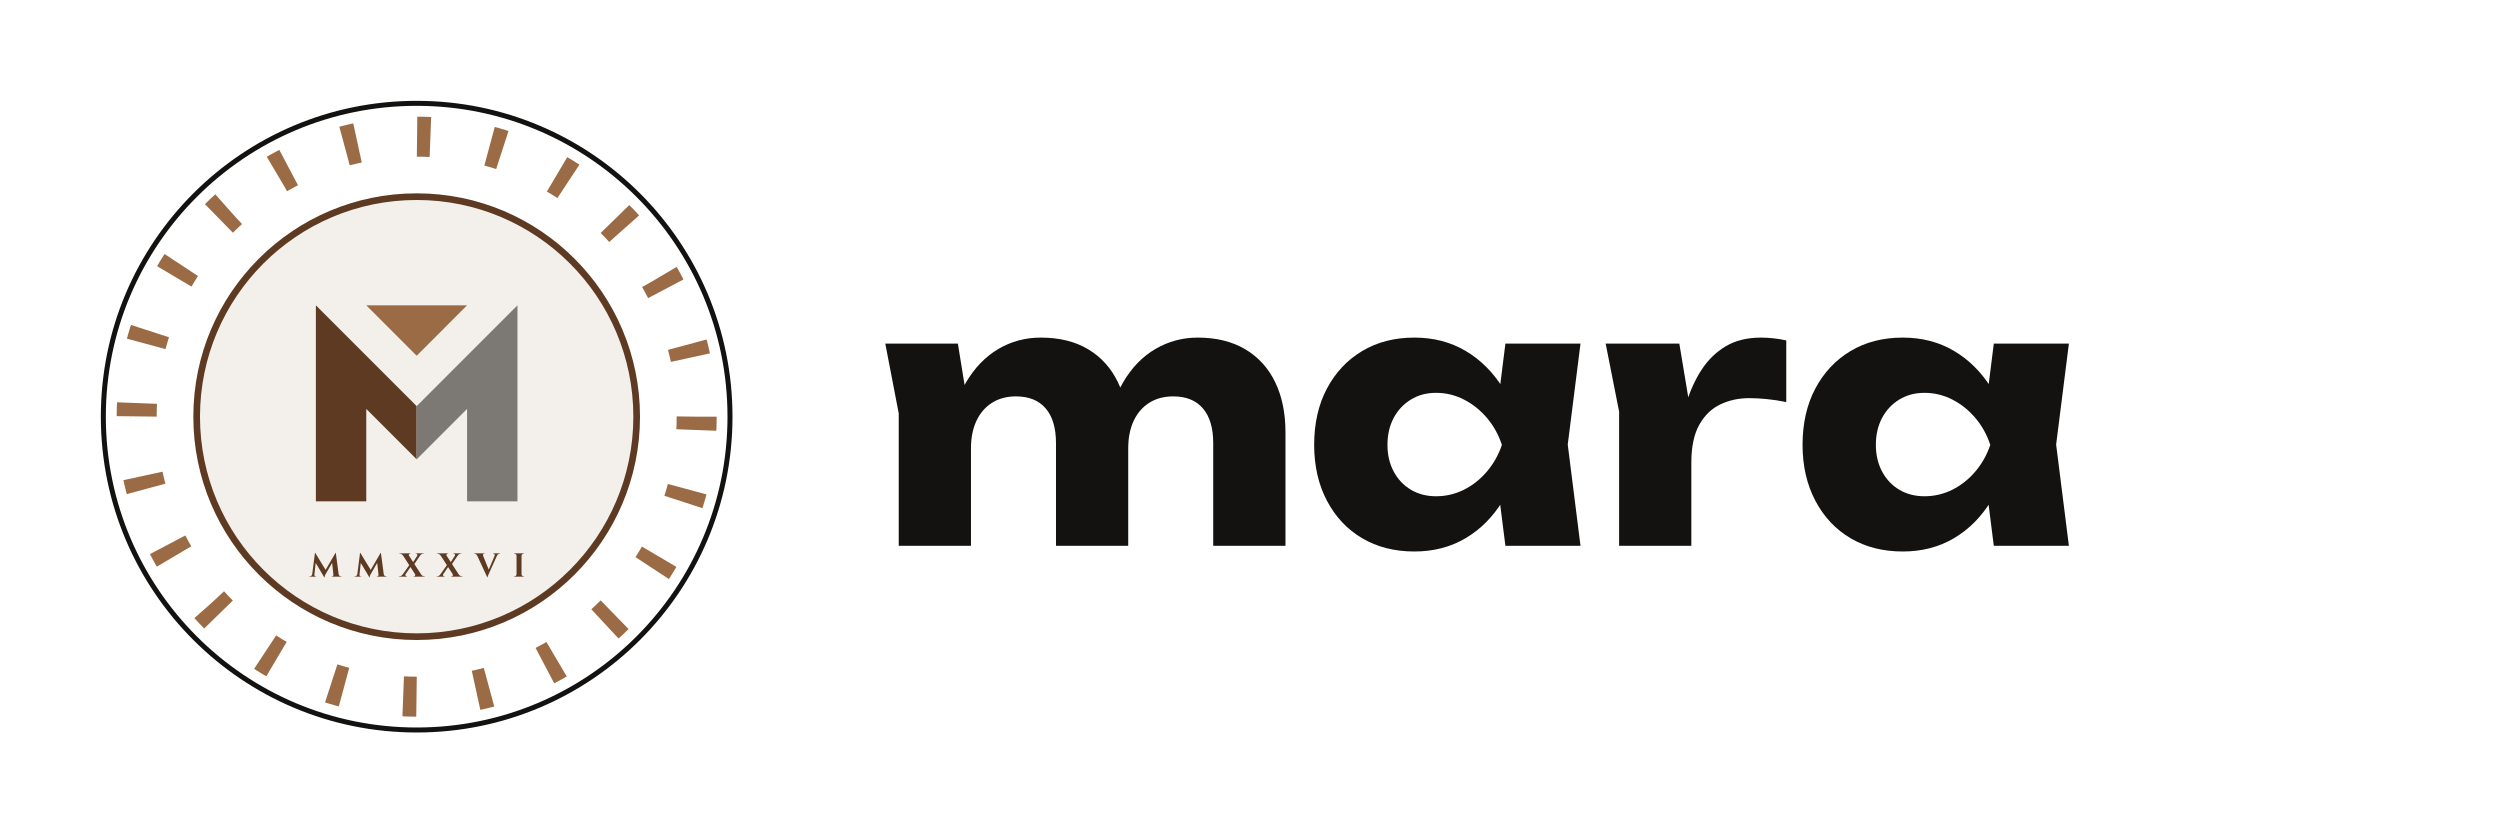
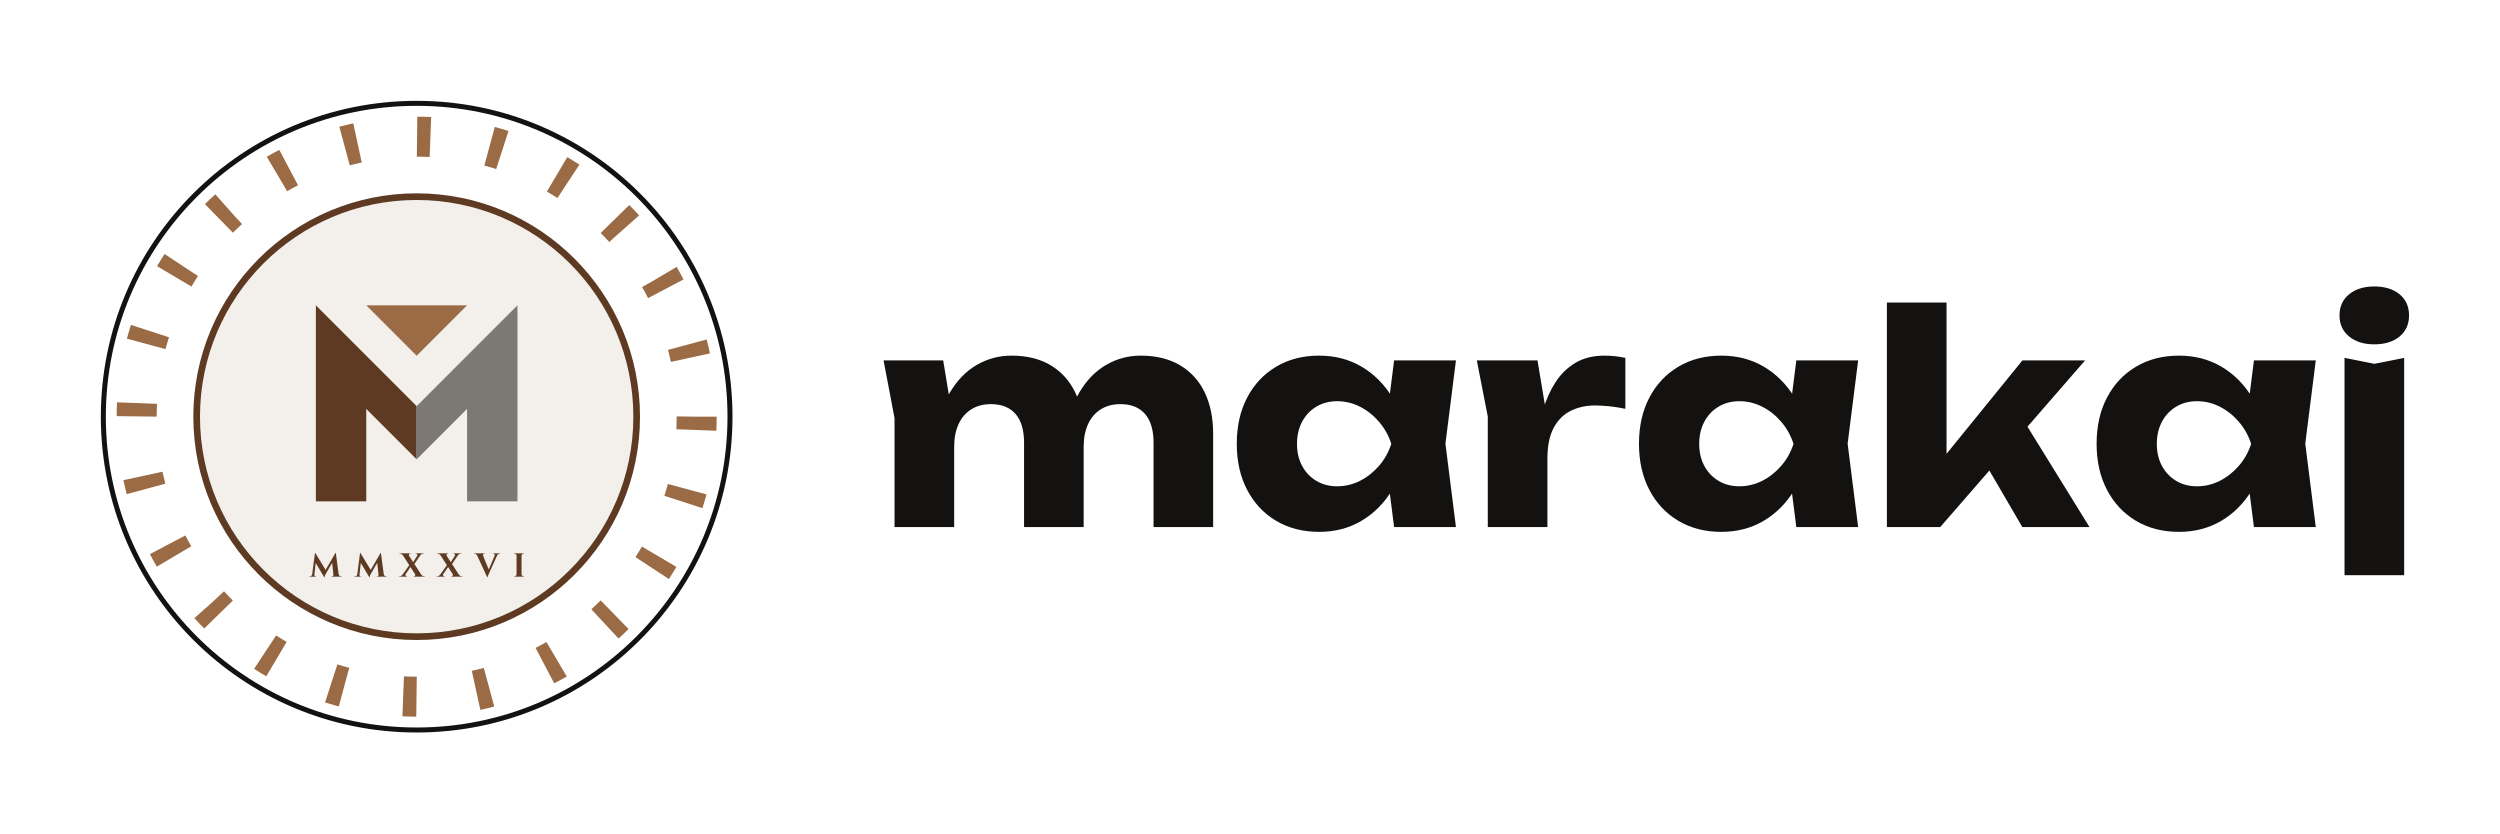
<svg xmlns="http://www.w3.org/2000/svg" xmlns:xlink="http://www.w3.org/1999/xlink" width="1200" height="400" viewBox="0 0 1200 400">
  <defs>
    <g>
      <g id="glyph-0-0">
-         <path d="M 12.484 -11.422 L 12.609 -9.688 L 7.859 -1.438 C 7.859 -1.438 7.801 -1.344 7.688 -1.156 C 7.582 -0.969 7.477 -0.738 7.375 -0.469 C 7.281 -0.207 7.234 0.051 7.234 0.312 L 7.078 0.312 L 6.453 -1.078 Z M 1.625 -1.172 L 1.625 0 L -0.141 0 L -0.141 -0.156 C -0.129 -0.156 -0.082 -0.156 0 -0.156 C 0.07 -0.156 0.109 -0.156 0.109 -0.156 C 0.398 -0.156 0.656 -0.242 0.875 -0.422 C 1.102 -0.598 1.238 -0.848 1.281 -1.172 Z M 2.344 -0.906 C 2.344 -0.895 2.344 -0.883 2.344 -0.875 C 2.344 -0.863 2.344 -0.848 2.344 -0.828 C 2.344 -0.66 2.398 -0.504 2.516 -0.359 C 2.641 -0.211 2.785 -0.141 2.953 -0.141 L 3.219 -0.141 L 3.219 0 L 2.219 0 L 2.219 -0.906 Z M 2.609 -11.422 L 2.75 -11.422 L 3.312 -9.828 L 2.234 0 L 1.141 0 Z M 2.75 -11.422 L 7.984 -2.828 L 7.078 0.312 L 2.344 -7.625 Z M 12.625 -11.422 L 14.141 0 L 11.562 0 L 10.766 -7.359 L 12.484 -11.422 Z M 13.641 -1.172 L 13.984 -1.172 C 14.035 -0.848 14.172 -0.598 14.391 -0.422 C 14.617 -0.242 14.875 -0.156 15.156 -0.156 C 15.156 -0.156 15.195 -0.156 15.281 -0.156 C 15.363 -0.156 15.406 -0.156 15.406 -0.156 L 15.406 0 L 13.641 0 Z M 11.469 -0.906 L 11.578 -0.906 L 11.578 0 L 10.609 0 L 10.609 -0.141 L 10.844 -0.141 C 11.031 -0.141 11.18 -0.211 11.297 -0.359 C 11.41 -0.504 11.469 -0.66 11.469 -0.828 C 11.469 -0.848 11.469 -0.863 11.469 -0.875 C 11.469 -0.883 11.469 -0.895 11.469 -0.906 Z M 11.469 -0.906 " />
+         <path d="M 12.484 -11.422 L 12.609 -9.688 L 7.859 -1.453 C 7.859 -1.453 7.805 -1.359 7.703 -1.172 C 7.598 -0.984 7.492 -0.754 7.391 -0.484 C 7.285 -0.211 7.234 0.055 7.234 0.328 L 7.078 0.328 L 6.453 -1.078 Z M 1.625 -1.172 L 1.625 0 L -0.141 0 L -0.141 -0.156 C -0.129 -0.156 -0.082 -0.156 0 -0.156 C 0.07 -0.156 0.109 -0.156 0.109 -0.156 C 0.398 -0.156 0.656 -0.242 0.875 -0.422 C 1.102 -0.598 1.238 -0.848 1.281 -1.172 Z M 2.328 -0.906 C 2.328 -0.895 2.328 -0.883 2.328 -0.875 C 2.328 -0.863 2.328 -0.848 2.328 -0.828 C 2.328 -0.66 2.391 -0.504 2.516 -0.359 C 2.641 -0.211 2.785 -0.141 2.953 -0.141 L 3.203 -0.141 L 3.203 0 L 2.219 0 L 2.219 -0.906 Z M 2.609 -11.422 L 2.75 -11.422 L 3.312 -9.812 L 2.234 0 L 1.125 0 Z M 2.75 -11.422 L 7.984 -2.828 L 7.078 0.328 L 2.344 -7.625 Z M 12.625 -11.422 L 14.141 0 L 11.578 0 L 10.766 -7.359 L 12.484 -11.422 Z M 13.641 -1.172 L 13.984 -1.172 C 14.035 -0.848 14.172 -0.598 14.391 -0.422 C 14.617 -0.242 14.875 -0.156 15.156 -0.156 C 15.156 -0.156 15.195 -0.156 15.281 -0.156 C 15.363 -0.156 15.406 -0.156 15.406 -0.156 L 15.406 0 L 13.641 0 Z M 11.469 -0.906 L 11.594 -0.906 L 11.594 0 L 10.594 0 L 10.594 -0.141 L 10.844 -0.141 C 11.02 -0.141 11.164 -0.211 11.281 -0.359 C 11.406 -0.504 11.469 -0.66 11.469 -0.828 C 11.469 -0.848 11.469 -0.863 11.469 -0.875 C 11.469 -0.883 11.469 -0.895 11.469 -0.906 Z M 11.469 -0.906 " />
      </g>
      <g id="glyph-0-1">
-         <path d="M 3.719 -11.203 L 10.953 -0.016 L 8.125 -0.016 L 0.906 -11.203 Z M 2.797 -1.156 C 2.703 -1 2.672 -0.844 2.703 -0.688 C 2.742 -0.539 2.828 -0.414 2.953 -0.312 C 3.086 -0.207 3.223 -0.156 3.359 -0.156 C 3.359 -0.156 3.391 -0.156 3.453 -0.156 C 3.523 -0.156 3.562 -0.156 3.562 -0.156 L 3.562 0 L -0.391 0 L -0.391 -0.156 L -0.156 -0.156 C 0.188 -0.156 0.492 -0.25 0.766 -0.438 C 1.047 -0.633 1.273 -0.859 1.453 -1.109 Z M 4.766 -5.797 L 5.547 -5.188 L 2.016 0 L 0.672 0 Z M 7.391 -1.156 L 10.25 -1.094 C 10.426 -0.844 10.656 -0.625 10.938 -0.438 C 11.227 -0.25 11.539 -0.156 11.875 -0.156 L 12.094 -0.156 L 12.094 0 L 6.641 0 L 6.641 -0.156 C 6.641 -0.156 6.672 -0.156 6.734 -0.156 C 6.805 -0.156 6.844 -0.156 6.844 -0.156 C 7.062 -0.156 7.238 -0.258 7.375 -0.469 C 7.52 -0.688 7.523 -0.914 7.391 -1.156 Z M 5.203 -11.203 L 5.203 -11.047 C 5.203 -11.047 5.172 -11.047 5.109 -11.047 C 5.047 -11.047 5.016 -11.047 5.016 -11.047 C 4.867 -11.047 4.734 -10.992 4.609 -10.891 C 4.492 -10.785 4.414 -10.656 4.375 -10.5 C 4.332 -10.344 4.363 -10.191 4.469 -10.047 L 1.609 -10.094 C 1.441 -10.344 1.219 -10.562 0.938 -10.75 C 0.656 -10.945 0.344 -11.047 0 -11.047 L -0.219 -11.047 L -0.219 -11.203 Z M 10.5 -11.203 L 6.625 -5.453 L 5.969 -6.234 L 9.141 -11.203 Z M 11.578 -11.203 L 11.578 -11.047 L 11.359 -11.047 C 11.023 -11.047 10.719 -10.945 10.438 -10.75 C 10.156 -10.562 9.926 -10.344 9.75 -10.094 L 8.406 -10.047 C 8.5 -10.191 8.523 -10.344 8.484 -10.5 C 8.453 -10.656 8.375 -10.785 8.25 -10.891 C 8.133 -10.992 8.004 -11.047 7.859 -11.047 C 7.859 -11.047 7.82 -11.047 7.75 -11.047 C 7.688 -11.047 7.656 -11.047 7.656 -11.047 L 7.641 -11.203 Z M 11.578 -11.203 " />
+         <path d="M 3.703 -11.203 L 10.953 -0.016 L 8.125 -0.016 L 0.906 -11.203 Z M 2.797 -1.156 C 2.703 -1 2.676 -0.844 2.719 -0.688 C 2.758 -0.539 2.844 -0.414 2.969 -0.312 C 3.094 -0.207 3.223 -0.156 3.359 -0.156 C 3.359 -0.156 3.391 -0.156 3.453 -0.156 C 3.523 -0.156 3.562 -0.156 3.562 -0.156 L 3.562 0 L -0.391 0 L -0.391 -0.156 L -0.156 -0.156 C 0.188 -0.156 0.492 -0.25 0.766 -0.438 C 1.035 -0.633 1.266 -0.859 1.453 -1.109 Z M 4.766 -5.781 L 5.547 -5.188 L 2.016 0 L 0.672 0 Z M 7.391 -1.156 L 10.266 -1.094 C 10.422 -0.844 10.645 -0.625 10.938 -0.438 C 11.227 -0.25 11.539 -0.156 11.875 -0.156 L 12.094 -0.156 L 12.094 0 L 6.641 0 L 6.641 -0.156 C 6.641 -0.156 6.672 -0.156 6.734 -0.156 C 6.805 -0.156 6.844 -0.156 6.844 -0.156 C 7.062 -0.156 7.238 -0.258 7.375 -0.469 C 7.52 -0.688 7.523 -0.914 7.391 -1.156 Z M 5.203 -11.203 L 5.203 -11.047 C 5.203 -11.047 5.172 -11.047 5.109 -11.047 C 5.047 -11.047 5.016 -11.047 5.016 -11.047 C 4.867 -11.047 4.734 -10.992 4.609 -10.891 C 4.492 -10.785 4.414 -10.656 4.375 -10.5 C 4.344 -10.344 4.375 -10.191 4.469 -10.047 L 1.625 -10.094 C 1.445 -10.344 1.219 -10.562 0.938 -10.75 C 0.656 -10.945 0.344 -11.047 0 -11.047 L -0.219 -11.047 L -0.219 -11.203 Z M 10.5 -11.203 L 6.625 -5.453 L 5.969 -6.234 L 9.141 -11.203 Z M 11.578 -11.203 L 11.578 -11.047 L 11.359 -11.047 C 11.023 -11.047 10.719 -10.945 10.438 -10.75 C 10.156 -10.562 9.926 -10.344 9.75 -10.094 L 8.406 -10.047 C 8.5 -10.191 8.523 -10.344 8.484 -10.5 C 8.441 -10.656 8.363 -10.785 8.25 -10.891 C 8.133 -10.992 8.004 -11.047 7.859 -11.047 C 7.859 -11.047 7.82 -11.047 7.75 -11.047 C 7.688 -11.047 7.656 -11.047 7.656 -11.047 L 7.656 -11.203 Z M 11.578 -11.203 " />
      </g>
      <g id="glyph-0-2">
-         <path d="M 5.891 0.312 L 0.594 -11.109 L 3.453 -11.109 L 6.859 -2.766 Z M 5.891 0.312 L 5.844 -1.625 L 9.906 -11.156 L 11.062 -11.156 L 6.812 -1.781 C 6.789 -1.719 6.738 -1.598 6.656 -1.422 C 6.582 -1.242 6.492 -1.039 6.391 -0.812 C 6.297 -0.594 6.211 -0.379 6.141 -0.172 C 6.078 0.035 6.039 0.195 6.031 0.312 Z M 9.422 -10.031 C 9.555 -10.352 9.539 -10.602 9.375 -10.781 C 9.207 -10.957 9.02 -11.047 8.812 -11.047 L 8.672 -11.047 L 8.672 -11.203 L 12.094 -11.203 L 12.094 -11.047 C 12.094 -11.047 12.066 -11.047 12.016 -11.047 C 11.973 -11.047 11.953 -11.047 11.953 -11.047 C 11.711 -11.047 11.461 -10.969 11.203 -10.812 C 10.941 -10.656 10.727 -10.395 10.562 -10.031 Z M 3.906 -10.031 L 1.094 -10.031 C 0.914 -10.395 0.695 -10.656 0.438 -10.812 C 0.176 -10.969 -0.07 -11.047 -0.312 -11.047 C -0.312 -11.047 -0.332 -11.047 -0.375 -11.047 C -0.426 -11.047 -0.453 -11.047 -0.453 -11.047 L -0.453 -11.203 L 4.641 -11.203 L 4.641 -11.047 L 4.5 -11.047 C 4.289 -11.047 4.109 -10.957 3.953 -10.781 C 3.805 -10.602 3.789 -10.352 3.906 -10.031 Z M 3.906 -10.031 " />
+         <path d="M 5.891 0.328 L 0.594 -11.109 L 3.453 -11.109 L 6.875 -2.766 Z M 5.891 0.328 L 5.828 -1.641 L 9.891 -11.156 L 11.062 -11.156 L 6.828 -1.781 C 6.797 -1.719 6.738 -1.598 6.656 -1.422 C 6.57 -1.242 6.484 -1.039 6.391 -0.812 C 6.305 -0.594 6.227 -0.379 6.156 -0.172 C 6.094 0.035 6.051 0.203 6.031 0.328 Z M 9.422 -10.031 C 9.555 -10.352 9.539 -10.602 9.375 -10.781 C 9.207 -10.957 9.02 -11.047 8.812 -11.047 L 8.672 -11.047 L 8.672 -11.203 L 12.094 -11.203 L 12.094 -11.047 C 12.094 -11.047 12.066 -11.047 12.016 -11.047 C 11.973 -11.047 11.953 -11.047 11.953 -11.047 C 11.711 -11.047 11.461 -10.969 11.203 -10.812 C 10.941 -10.656 10.727 -10.395 10.562 -10.031 Z M 3.906 -10.031 L 1.078 -10.031 C 0.91 -10.395 0.695 -10.656 0.438 -10.812 C 0.176 -10.969 -0.078 -11.047 -0.328 -11.047 C -0.328 -11.047 -0.348 -11.047 -0.391 -11.047 C -0.43 -11.047 -0.453 -11.047 -0.453 -11.047 L -0.453 -11.203 L 4.641 -11.203 L 4.641 -11.047 L 4.5 -11.047 C 4.301 -11.047 4.125 -10.957 3.969 -10.781 C 3.812 -10.602 3.789 -10.352 3.906 -10.031 Z M 3.906 -10.031 " />
      </g>
      <g id="glyph-0-3">
        <path d="M 4.297 -11.203 L 4.297 0 L 1.906 0 L 1.906 -11.203 Z M 1.953 -1.172 L 1.953 0 L 0.672 0 L 0.672 -0.156 C 0.672 -0.156 0.703 -0.156 0.766 -0.156 C 0.836 -0.156 0.875 -0.156 0.875 -0.156 C 1.156 -0.156 1.395 -0.254 1.594 -0.453 C 1.789 -0.648 1.895 -0.891 1.906 -1.172 Z M 1.953 -10.031 L 1.906 -10.031 C 1.895 -10.312 1.789 -10.551 1.594 -10.75 C 1.395 -10.945 1.156 -11.047 0.875 -11.047 C 0.875 -11.047 0.836 -11.047 0.766 -11.047 C 0.703 -11.047 0.672 -11.047 0.672 -11.047 L 0.672 -11.203 L 1.953 -11.203 Z M 4.25 -1.172 L 4.297 -1.172 C 4.305 -0.891 4.41 -0.648 4.609 -0.453 C 4.805 -0.254 5.047 -0.156 5.328 -0.156 C 5.328 -0.156 5.359 -0.156 5.422 -0.156 C 5.484 -0.156 5.52 -0.156 5.531 -0.156 L 5.531 0 L 4.25 0 Z M 4.25 -10.031 L 4.25 -11.203 L 5.531 -11.203 L 5.531 -11.047 C 5.52 -11.047 5.484 -11.047 5.422 -11.047 C 5.359 -11.047 5.328 -11.047 5.328 -11.047 C 5.047 -11.047 4.805 -10.945 4.609 -10.75 C 4.41 -10.551 4.305 -10.312 4.297 -10.031 Z M 4.25 -10.031 " />
      </g>
      <g id="glyph-1-0">
-         <path d="M 4.938 -97.062 L 39.781 -97.062 L 46.062 -58.312 L 46.062 0 L 11.391 0 L 11.391 -63.578 Z M 79.562 -99.953 C 88.508 -99.953 96.098 -98.082 102.328 -94.344 C 108.566 -90.602 113.328 -85.332 116.609 -78.531 C 119.898 -71.738 121.547 -63.695 121.547 -54.406 L 121.547 0 L 86.875 0 L 86.875 -49.297 C 86.875 -56.555 85.227 -62.109 81.938 -65.953 C 78.656 -69.805 73.895 -71.734 67.656 -71.734 C 63.238 -71.734 59.414 -70.711 56.188 -68.672 C 52.957 -66.641 50.461 -63.754 48.703 -60.016 C 46.941 -56.273 46.062 -51.852 46.062 -46.75 L 35.359 -52.359 C 36.723 -62.672 39.5 -71.367 43.688 -78.453 C 47.883 -85.535 53.07 -90.891 59.25 -94.516 C 65.426 -98.141 72.195 -99.953 79.562 -99.953 Z M 154.875 -99.953 C 163.82 -99.953 171.441 -98.082 177.734 -94.344 C 184.023 -90.602 188.812 -85.332 192.094 -78.531 C 195.383 -71.738 197.031 -63.695 197.031 -54.406 L 197.031 0 L 162.344 0 L 162.344 -49.297 C 162.344 -56.555 160.695 -62.109 157.406 -65.953 C 154.125 -69.805 149.367 -71.734 143.141 -71.734 C 138.723 -71.734 134.895 -70.711 131.656 -68.672 C 128.426 -66.641 125.93 -63.754 124.172 -60.016 C 122.422 -56.273 121.547 -51.852 121.547 -46.75 L 110.844 -52.359 C 112.195 -62.672 114.941 -71.367 119.078 -78.453 C 123.223 -85.535 128.41 -90.891 134.641 -94.516 C 140.867 -98.141 147.613 -99.953 154.875 -99.953 Z M 154.875 -99.953 " />
+         <path d="M 4.109 -80 L 32.734 -80 L 38 -47.984 L 38 0 L 9.375 0 L 9.375 -52.328 Z M 65.578 -82.297 C 72.91 -82.297 79.148 -80.758 84.297 -77.688 C 89.453 -74.613 93.383 -70.27 96.094 -64.656 C 98.801 -59.051 100.156 -52.414 100.156 -44.75 L 100.156 0 L 71.547 0 L 71.547 -40.547 C 71.547 -46.555 70.188 -51.133 67.469 -54.281 C 64.75 -57.438 60.812 -59.016 55.656 -59.016 C 52.02 -59.016 48.867 -58.18 46.203 -56.516 C 43.547 -54.848 41.516 -52.477 40.109 -49.406 C 38.703 -46.332 38 -42.688 38 -38.469 L 29.125 -43.062 C 30.238 -51.613 32.516 -58.797 35.953 -64.609 C 39.398 -70.422 43.68 -74.82 48.797 -77.812 C 53.922 -80.801 59.516 -82.297 65.578 -82.297 Z M 127.594 -82.297 C 134.926 -82.297 141.191 -80.758 146.391 -77.688 C 151.598 -74.613 155.551 -70.27 158.25 -64.656 C 160.957 -59.051 162.312 -52.414 162.312 -44.75 L 162.312 0 L 133.703 0 L 133.703 -40.547 C 133.703 -46.555 132.344 -51.133 129.625 -54.281 C 126.906 -57.438 122.973 -59.016 117.828 -59.016 C 114.18 -59.016 111.031 -58.18 108.375 -56.516 C 105.719 -54.848 103.68 -52.477 102.266 -49.406 C 100.859 -46.332 100.156 -42.688 100.156 -38.469 L 91.281 -43.062 C 92.395 -51.613 94.66 -58.797 98.078 -64.609 C 101.492 -70.422 105.758 -74.82 110.875 -77.812 C 115.988 -80.801 121.562 -82.297 127.594 -82.297 Z M 127.594 -82.297 " />
      </g>
      <g id="glyph-1-1">
-         <path d="M 97.234 0 L 92.812 -35.016 L 97.406 -48.453 L 92.812 -61.875 L 97.234 -97.062 L 133.281 -97.062 L 127.156 -48.625 L 133.281 0 Z M 105.406 -48.453 C 103.812 -38.254 100.66 -29.301 95.953 -21.594 C 91.254 -13.883 85.305 -7.906 78.109 -3.656 C 70.91 0.594 62.723 2.719 53.547 2.719 C 44.023 2.719 35.664 0.594 28.469 -3.656 C 21.281 -7.906 15.645 -13.91 11.562 -21.672 C 7.477 -29.43 5.438 -38.359 5.438 -48.453 C 5.438 -58.766 7.477 -67.773 11.562 -75.484 C 15.645 -83.191 21.281 -89.195 28.469 -93.5 C 35.664 -97.801 44.023 -99.953 53.547 -99.953 C 62.723 -99.953 70.91 -97.828 78.109 -93.578 C 85.305 -89.328 91.285 -83.379 96.047 -75.734 C 100.805 -68.086 103.926 -58.992 105.406 -48.453 Z M 40.625 -48.453 C 40.625 -43.691 41.613 -39.441 43.594 -35.703 C 45.582 -31.961 48.332 -29.039 51.844 -26.938 C 55.363 -24.844 59.391 -23.797 63.922 -23.797 C 68.68 -23.797 73.156 -24.844 77.344 -26.938 C 81.539 -29.039 85.223 -31.961 88.391 -35.703 C 91.566 -39.441 93.953 -43.691 95.547 -48.453 C 93.953 -53.328 91.566 -57.633 88.391 -61.375 C 85.223 -65.113 81.539 -68.055 77.344 -70.203 C 73.156 -72.359 68.68 -73.438 63.922 -73.438 C 59.391 -73.438 55.363 -72.359 51.844 -70.203 C 48.332 -68.055 45.582 -65.113 43.594 -61.375 C 41.613 -57.633 40.625 -53.328 40.625 -48.453 Z M 40.625 -48.453 " />
+         <path d="M 80.047 0 L 76.391 -28.812 L 80.281 -39.953 L 76.391 -50.953 L 80.047 -80 L 109.734 -80 L 104.688 -40.047 L 109.734 0 Z M 86.75 -39.953 C 85.477 -31.484 82.914 -24.078 79.062 -17.734 C 75.207 -11.398 70.297 -6.477 64.328 -2.969 C 58.367 0.539 51.617 2.297 44.078 2.297 C 36.273 2.297 29.398 0.535 23.453 -2.984 C 17.504 -6.516 12.863 -11.461 9.531 -17.828 C 6.195 -24.203 4.531 -31.578 4.531 -39.953 C 4.531 -48.43 6.195 -55.844 9.531 -62.188 C 12.863 -68.531 17.504 -73.469 23.453 -77 C 29.398 -80.531 36.273 -82.297 44.078 -82.297 C 51.617 -82.297 58.367 -80.551 64.328 -77.062 C 70.297 -73.582 75.227 -68.68 79.125 -62.359 C 83.031 -56.047 85.57 -48.578 86.75 -39.953 Z M 33.438 -39.953 C 33.438 -35.973 34.25 -32.457 35.875 -29.406 C 37.508 -26.363 39.781 -23.961 42.688 -22.203 C 45.594 -20.453 48.93 -19.578 52.703 -19.578 C 56.555 -19.578 60.211 -20.453 63.672 -22.203 C 67.129 -23.961 70.176 -26.363 72.812 -29.406 C 75.457 -32.457 77.422 -35.973 78.703 -39.953 C 77.422 -43.93 75.457 -47.457 72.812 -50.531 C 70.176 -53.613 67.129 -56.031 63.672 -57.781 C 60.211 -59.539 56.555 -60.422 52.703 -60.422 C 48.93 -60.422 45.594 -59.539 42.688 -57.781 C 39.781 -56.031 37.508 -53.613 35.875 -50.531 C 34.25 -47.457 33.438 -43.93 33.438 -39.953 Z M 33.438 -39.953 " />
      </g>
      <g id="glyph-1-2">
-         <path d="M 4.938 -97.062 L 40.297 -97.062 L 46.062 -62.391 L 46.062 0 L 11.391 0 L 11.391 -64.438 Z M 91.625 -98.594 L 91.625 -69.016 C 88.227 -69.703 85.023 -70.188 82.016 -70.469 C 79.016 -70.75 76.27 -70.891 73.781 -70.891 C 68.789 -70.891 64.195 -69.895 60 -67.906 C 55.812 -65.926 52.441 -62.672 49.891 -58.141 C 47.336 -53.609 46.062 -47.547 46.062 -39.953 L 39.438 -48.109 C 40.344 -55.141 41.703 -61.742 43.516 -67.922 C 45.328 -74.098 47.789 -79.594 50.906 -84.406 C 54.031 -89.219 57.914 -93.008 62.562 -95.781 C 67.207 -98.562 72.875 -99.953 79.562 -99.953 C 81.488 -99.953 83.469 -99.836 85.5 -99.609 C 87.539 -99.391 89.582 -99.051 91.625 -98.594 Z M 91.625 -98.594 " />
+         <path d="M 4.109 -80 L 33.234 -80 L 38 -51.406 L 38 0 L 9.375 0 L 9.375 -53.062 Z M 75.406 -81.234 L 75.406 -56.781 C 72.676 -57.344 70.07 -57.75 67.594 -58 C 65.113 -58.25 62.852 -58.375 60.812 -58.375 C 56.633 -58.375 52.816 -57.547 49.359 -55.891 C 45.91 -54.242 43.156 -51.551 41.094 -47.812 C 39.031 -44.082 38 -39.113 38 -32.906 L 32.531 -39.672 C 33.238 -45.391 34.332 -50.805 35.812 -55.922 C 37.301 -61.047 39.32 -65.582 41.875 -69.531 C 44.438 -73.477 47.641 -76.594 51.484 -78.875 C 55.336 -81.156 60.004 -82.297 65.484 -82.297 C 67.078 -82.297 68.711 -82.207 70.391 -82.031 C 72.066 -81.852 73.738 -81.586 75.406 -81.234 Z M 75.406 -81.234 " />
+       </g>
+       <g id="glyph-1-3">
+         <path d="M 36.516 -22.875 L 28.672 -25.516 L 72.938 -80 L 103.016 -80 L 33.484 0 L 7.891 0 L 7.891 -107.797 L 36.516 -107.797 Z M 50.156 -39.031 L 71.703 -54.125 L 105.141 0 L 72.891 0 Z M 50.156 -39.031 " />
+       </g>
+       <g id="glyph-1-4">
+         <path d="M 7.891 -81.234 L 22.203 -78.375 L 36.516 -81.234 L 36.516 23.094 L 7.891 23.094 Z M 22.141 -87.719 C 17.203 -87.719 13.191 -88.969 10.109 -91.469 C 7.023 -93.977 5.484 -97.359 5.484 -101.609 C 5.484 -105.867 7.023 -109.25 10.109 -111.75 C 13.191 -114.25 17.203 -115.5 22.141 -115.5 C 27.223 -115.5 31.281 -114.25 34.312 -111.75 C 37.344 -109.25 38.859 -105.867 38.859 -101.609 C 38.859 -97.359 37.344 -93.977 34.312 -91.469 C 31.281 -88.969 27.223 -87.719 22.141 -87.719 Z M 22.141 -87.719 " />
      </g>
    </g>
  </defs>
  <path fill="none" stroke-width="1.5" stroke-linecap="butt" stroke-linejoin="miter" stroke="rgb(7.843%, 7.059%, 6.275%)" stroke-opacity="1" stroke-miterlimit="4" d="M 193.999 100 C 193.999 151.914 151.914 193.999 100 193.999 C 48.086 193.999 6.001 151.914 6.001 100 C 6.001 48.086 48.086 6.001 100 6.001 C 151.914 6.001 193.999 48.086 193.999 100 Z M 193.999 100 " transform="matrix(1.6, 0, 0, 1.6, 40, 40)" />
  <path fill="none" stroke-width="12" stroke-linecap="butt" stroke-linejoin="miter" stroke="rgb(60.392%, 41.961%, 26.667%)" stroke-opacity="1" stroke-dasharray="4 18" stroke-miterlimit="4" d="M 183.999 100 C 183.999 146.392 146.392 183.999 100 183.999 C 53.608 183.999 16.001 146.392 16.001 100 C 16.001 53.608 53.608 16.001 100 16.001 C 146.392 16.001 183.999 53.608 183.999 100 Z M 183.999 100 " transform="matrix(1.6, 0, 0, 1.6, 40, 40)" />
  <path fill-rule="nonzero" fill="rgb(95.294%, 94.118%, 92.157%)" fill-opacity="1" stroke-width="2" stroke-linecap="butt" stroke-linejoin="miter" stroke="rgb(36.863%, 22.745%, 13.333%)" stroke-opacity="1" stroke-miterlimit="4" d="M 166.001 100 C 166.001 136.45 136.45 166.001 100 166.001 C 63.55 166.001 33.999 136.45 33.999 100 C 33.999 63.55 63.55 33.999 100 33.999 C 136.45 33.999 166.001 63.55 166.001 100 Z M 166.001 100 " transform="matrix(1.6, 0, 0, 1.6, 40, 40)" />
  <path fill-rule="nonzero" fill="rgb(36.863%, 22.745%, 13.333%)" fill-opacity="1" d="M 151.617 240.641 L 151.617 146.559 L 200 194.945 L 200 220.48 L 175.809 196.289 L 175.809 240.641 Z M 151.617 240.641 " />
  <path fill-rule="nonzero" fill="rgb(48.627%, 47.451%, 45.882%)" fill-opacity="1" d="M 200 194.945 L 248.383 146.559 L 248.383 240.641 L 224.191 240.641 L 224.191 196.289 L 200 220.48 Z M 200 194.945 " />
  <path fill-rule="nonzero" fill="rgb(60.392%, 41.961%, 26.667%)" fill-opacity="1" d="M 175.809 146.559 L 224.191 146.559 L 200 170.754 Z M 175.809 146.559 " />
  <g fill="rgb(36.863%, 22.745%, 13.333%)" fill-opacity="1">
-     <use xlink:href="#glyph-0-0" x="148.566" y="276.801" />
+     <use xlink:href="#glyph-0-0" x="148.57" y="276.801" />
  </g>
  <g fill="rgb(36.863%, 22.745%, 13.333%)" fill-opacity="1">
-     <use xlink:href="#glyph-0-0" x="170.215" y="276.801" />
+     <use xlink:href="#glyph-0-0" x="170.219" y="276.801" />
  </g>
  <g fill="rgb(36.863%, 22.745%, 13.333%)" fill-opacity="1">
-     <use xlink:href="#glyph-0-1" x="191.863" y="276.801" />
+     <use xlink:href="#glyph-0-1" x="191.867" y="276.801" />
  </g>
  <g fill="rgb(36.863%, 22.745%, 13.333%)" fill-opacity="1">
-     <use xlink:href="#glyph-0-1" x="209.926" y="276.801" />
+     <use xlink:href="#glyph-0-1" x="209.93" y="276.801" />
  </g>
  <g fill="rgb(36.863%, 22.745%, 13.333%)" fill-opacity="1">
-     <use xlink:href="#glyph-0-2" x="227.992" y="276.801" />
+     <use xlink:href="#glyph-0-2" x="227.996" y="276.801" />
  </g>
  <g fill="rgb(36.863%, 22.745%, 13.333%)" fill-opacity="1">
-     <use xlink:href="#glyph-0-3" x="246.039" y="276.801" />
+     <use xlink:href="#glyph-0-3" x="246.043" y="276.801" />
  </g>
  <g fill="rgb(7.843%, 7.059%, 6.275%)" fill-opacity="1">
-     <use xlink:href="#glyph-1-0" x="420" y="262" />
+     <use xlink:href="#glyph-1-0" x="420" y="253" />
  </g>
  <g fill="rgb(7.843%, 7.059%, 6.275%)" fill-opacity="1">
-     <use xlink:href="#glyph-1-1" x="625.359" y="262" />
+     <use xlink:href="#glyph-1-1" x="589.121" y="253" />
  </g>
  <g fill="rgb(7.843%, 7.059%, 6.275%)" fill-opacity="1">
-     <use xlink:href="#glyph-1-2" x="765.781" y="262" />
+     <use xlink:href="#glyph-1-2" x="704.762" y="253" />
  </g>
  <g fill="rgb(7.843%, 7.059%, 6.275%)" fill-opacity="1">
-     <use xlink:href="#glyph-1-1" x="859.789" y="262" />
+     <use xlink:href="#glyph-1-1" x="782.18" y="253" />
+   </g>
+   <g fill="rgb(7.843%, 7.059%, 6.275%)" fill-opacity="1">
+     <use xlink:href="#glyph-1-3" x="897.82" y="253" />
+   </g>
+   <g fill="rgb(7.843%, 7.059%, 6.275%)" fill-opacity="1">
+     <use xlink:href="#glyph-1-1" x="1001.84" y="253" />
+   </g>
+   <g fill="rgb(7.843%, 7.059%, 6.275%)" fill-opacity="1">
+     <use xlink:href="#glyph-1-4" x="1117.48" y="253" />
  </g>
</svg>
